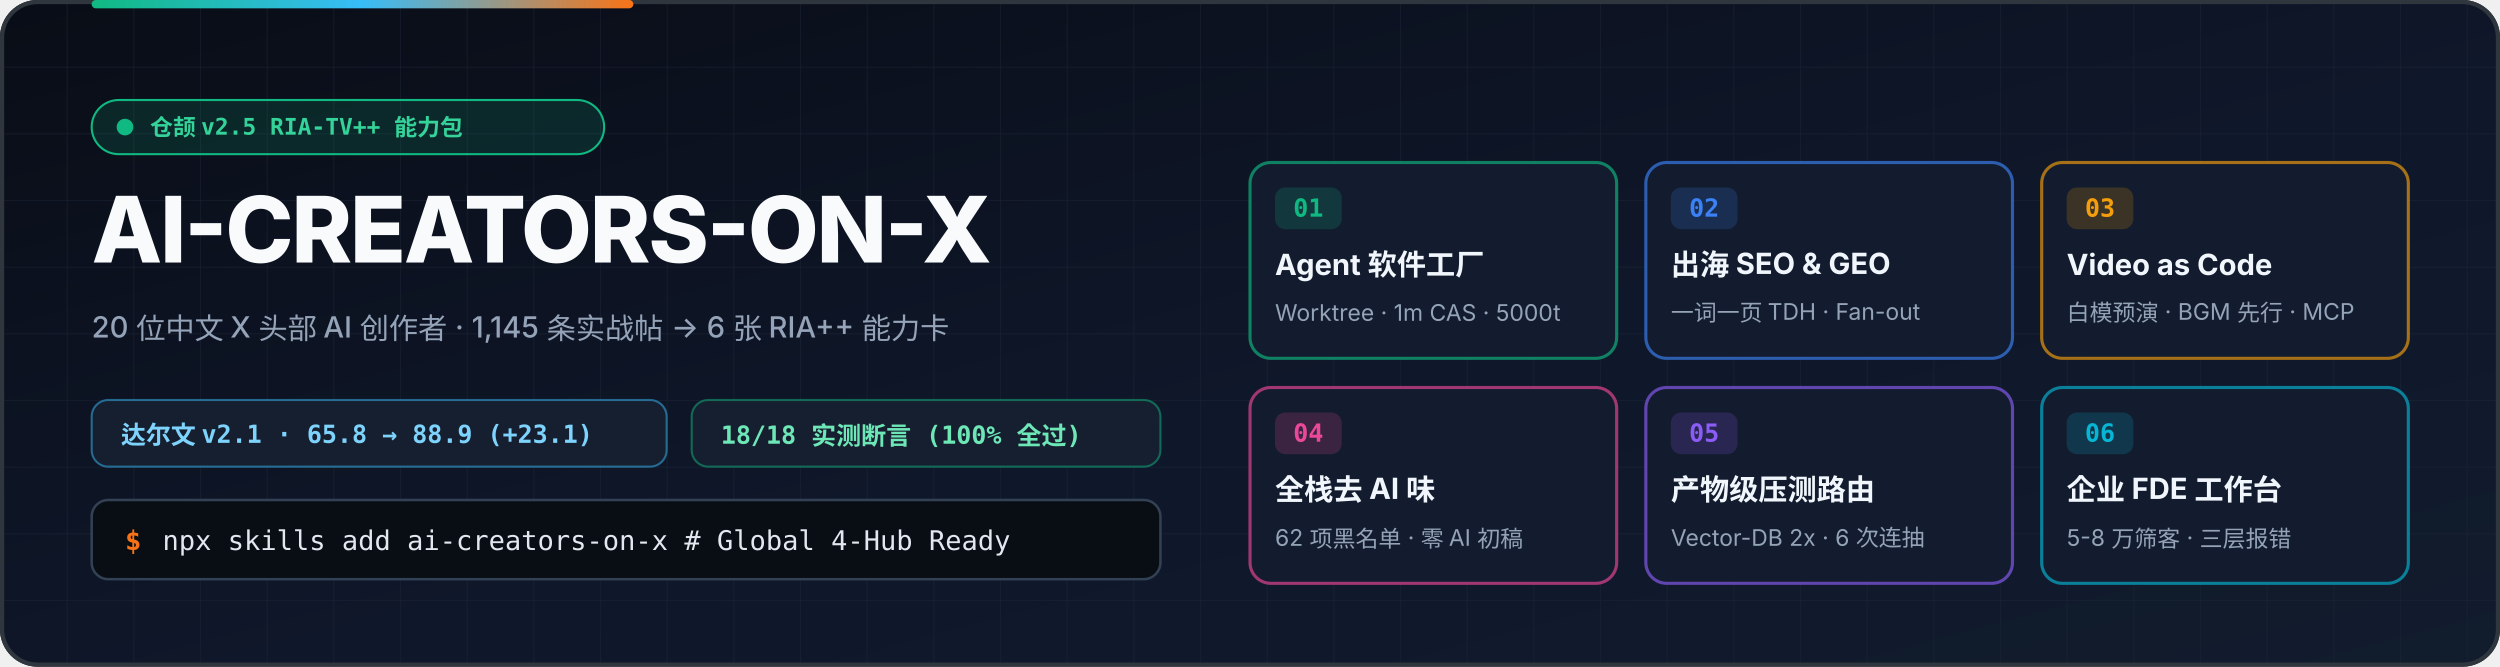
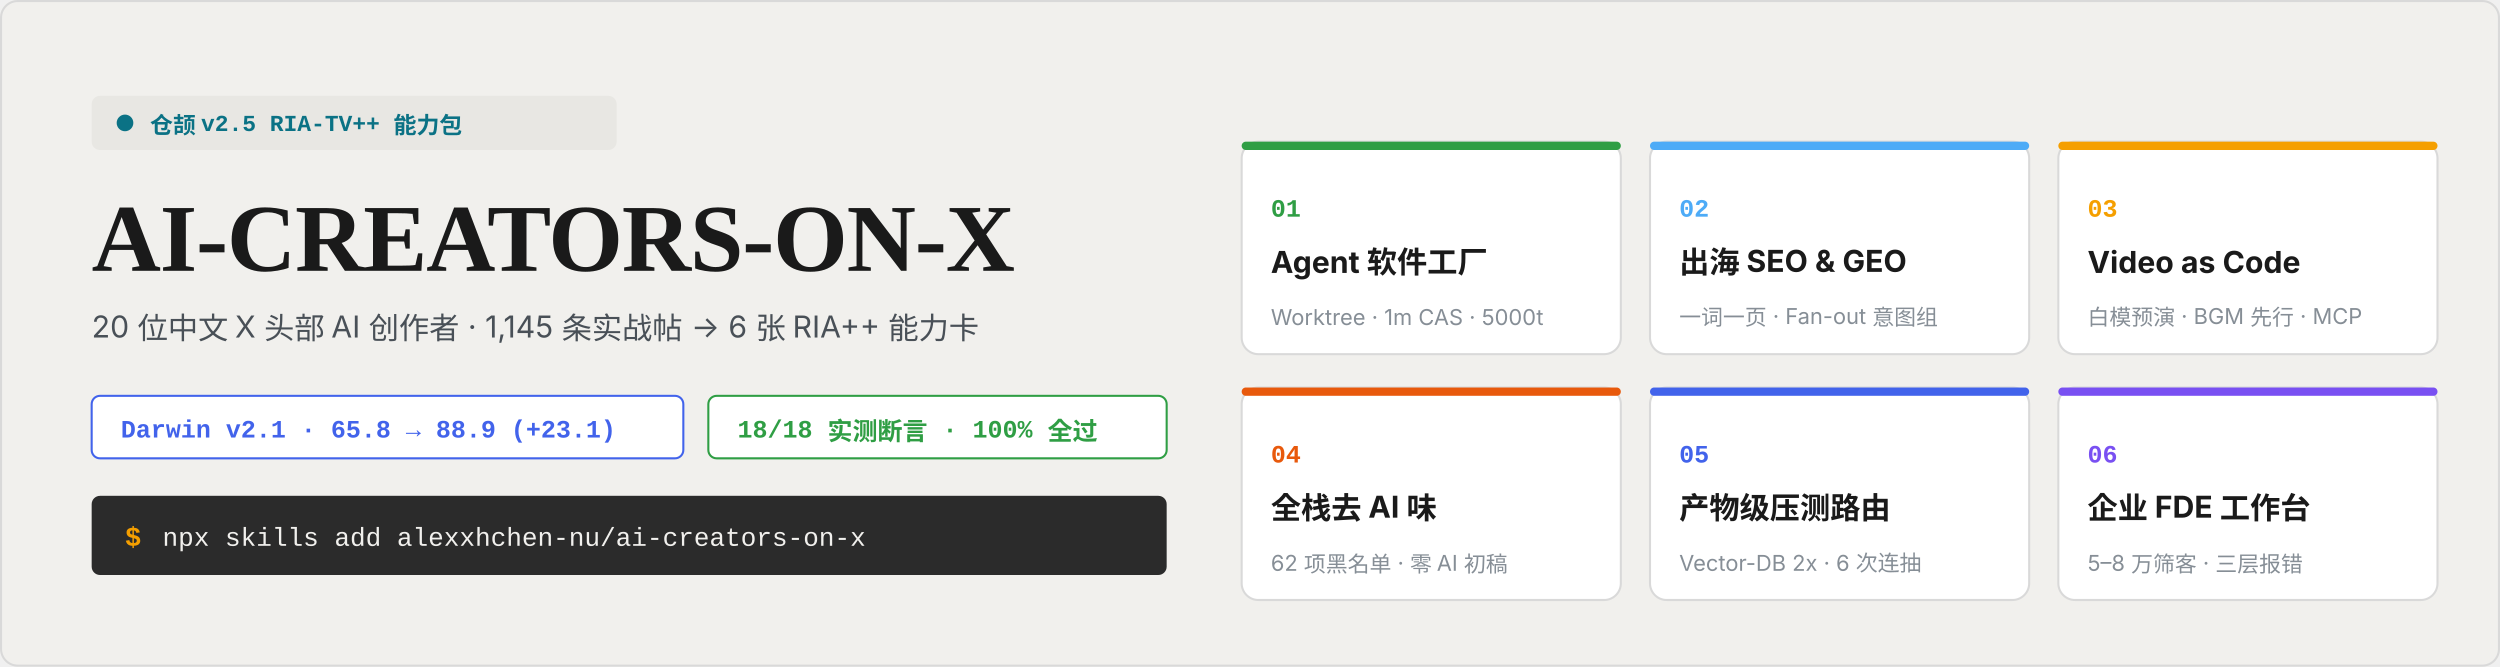
- <svg xmlns="http://www.w3.org/2000/svg" viewBox="0 0 1200 320" width="100%" role="img" aria-label="AI-CREATORS-ON-X Hero Banner">
-   <defs>
-     <linearGradient id="bg" x1="0" y1="0" x2="1" y2="1">
-       <stop offset="0%" stop-color="#090D16" />
-       <stop offset="55%" stop-color="#0F172A" />
-       <stop offset="100%" stop-color="#111C2D" />
-     </linearGradient>
-     <linearGradient id="accentGrad" x1="0" y1="0" x2="1" y2="0">
-       <stop offset="0%" stop-color="#10B981" />
-       <stop offset="50%" stop-color="#38BDF8" />
-       <stop offset="100%" stop-color="#F97316" />
-     </linearGradient>
-     <pattern id="grid" width="32" height="32" patternUnits="userSpaceOnUse">
-       <path d="M 32 0 L 0 0 0 32" fill="none" stroke="#1E293B" stroke-width="0.7" stroke-opacity="0.6" />
-     </pattern>
-   </defs>
-   <rect width="1200" height="320" rx="18" fill="url(#bg)" />
-   <rect width="1200" height="320" rx="18" fill="url(#grid)" />
-   <rect x="1" y="1" width="1198" height="318" rx="17" fill="none" stroke="#30363D" stroke-width="2" />
-   <rect x="44" y="0" width="260" height="4" rx="2" fill="url(#accentGrad)" />
-   <g transform="translate(44, 48)">
-     <rect x="0" y="0" width="246" height="26" rx="13" fill="#10B981" fill-opacity="0.14" stroke="#10B981" stroke-width="1" />
-     <circle cx="16" cy="13" r="4" fill="#10B981" />
-     <text x="28" y="17" fill="#34D399" font-family="ui-monospace, SFMono-Regular, Menlo, Consolas, monospace" font-size="11" font-weight="700">仓颉 v2.5 RIA-TV++ 能力包</text>
-     <text x="0" y="78" fill="#F8FAFC" font-family="system-ui, -apple-system, 'Segoe UI', sans-serif" font-size="44" font-weight="800" letter-spacing="-1">AI-CREATORS-ON-X</text>
-     <text x="0" y="114" fill="#94A3B8" font-family="system-ui, -apple-system, 'Segoe UI', 'Microsoft YaHei', sans-serif" font-size="14" font-weight="500">20 位中文 X 头部 AI 创作者 · 1,145 条实战帖 → 6 张 RIA++ 能力卡</text>
+ <svg xmlns="http://www.w3.org/2000/svg" viewBox="0 0 1200 320" width="100%" role="img" aria-labelledby="ttl">
+   <rect width="1200" height="320" rx="8" fill="#f1f0ed" />
+   <rect x="0.5" y="0.5" width="1199" height="319" rx="8" fill="none" stroke="#d9d9d9" stroke-width="1" />
+   <g transform="translate(44, 46)">
+     <rect x="0" y="0" width="252" height="26" rx="4" fill="#e8e7e3" />
+     <circle cx="16" cy="13" r="4" fill="#0b7285" />
+     <text x="28" y="18" fill="#0b7285" font-family="ui-monospace, SFMono-Regular, Menlo, Consolas, 'Liberation Mono', monospace" font-size="11" font-weight="700">仓颉 v2.5 RIA-TV++ 能力包</text>
+     <text x="0" y="84" fill="#1a1a1a" font-family="Georgia, 'Times New Roman', 'Songti SC', 'SimSun', serif" font-size="46" font-weight="700" letter-spacing="-0.5">AI-CREATORS-ON-X</text>
+     <text x="0" y="116" fill="#495057" font-family="system-ui, -apple-system, 'Segoe UI', 'Helvetica Neue', 'Microsoft YaHei', sans-serif" font-size="14.5">20 位中文 X 头部 AI 创作者 · 1,145 条实战帖 → 6 张 RIA++ 能力卡</text>
    <g transform="translate(0, 144)">
-       <rect x="0" y="0" width="276" height="32" rx="8" fill="#161F30" stroke="#38BDF8" stroke-width="1" stroke-opacity="0.5" />
-       <text x="14" y="21" fill="#7DD3FC" font-family="ui-monospace, SFMono-Regular, Menlo, Consolas, monospace" font-size="12" font-weight="600">达尔文 v2.1 · 65.8 → 88.9 (+23.1)</text>
-       <rect x="288" y="0" width="225" height="32" rx="8" fill="#161F30" stroke="#10B981" stroke-width="1" stroke-opacity="0.5" />
-       <text x="302" y="21" fill="#6EE7B7" font-family="ui-monospace, SFMono-Regular, Menlo, Consolas, monospace" font-size="12" font-weight="600">18/18 实测断言 (100% 全过)</text>
+       <rect x="0" y="0" width="284" height="30" rx="4" fill="#ffffff" stroke="#4263eb" stroke-width="1" />
+       <text x="14" y="20" fill="#4263eb" font-family="ui-monospace, SFMono-Regular, Menlo, Consolas, 'Liberation Mono', monospace" font-size="12" font-weight="700">Darwin v2.1 · 65.8 → 88.9 (+23.1)</text>
+       <rect x="296" y="0" width="220" height="30" rx="4" fill="#ffffff" stroke="#2f9e44" stroke-width="1" />
+       <text x="310" y="20" fill="#2f9e44" font-family="ui-monospace, SFMono-Regular, Menlo, Consolas, 'Liberation Mono', monospace" font-size="12" font-weight="700">18/18 实测断言 · 100% 全过</text>
    </g>
    <g transform="translate(0, 192)">
-       <rect x="0" y="0" width="513" height="38" rx="8" fill="#090D14" stroke="#334155" stroke-width="1.2" />
-       <text x="16" y="24" fill="#F97316" font-family="ui-monospace, SFMono-Regular, Menlo, Consolas, monospace" font-size="13" font-weight="700">$</text>
-       <text x="34" y="24" fill="#E2E8F0" font-family="ui-monospace, SFMono-Regular, Menlo, Consolas, monospace" font-size="13">npx skills add ai-creators-on-x   # Global 4-Hub Ready</text>
+       <rect x="0" y="0" width="516" height="38" rx="4" fill="#2b2b2b" />
+       <text x="16" y="24" fill="#f59f00" font-family="ui-monospace, SFMono-Regular, Menlo, Consolas, 'Liberation Mono', monospace" font-size="13" font-weight="700">$</text>
+       <text x="34" y="24" fill="#f1f0ed" font-family="ui-monospace, SFMono-Regular, Menlo, Consolas, 'Liberation Mono', monospace" font-size="12.5">npx skills add alexxhchen-nu/ai-creators-on-x</text>
    </g>
  </g>
-   <g transform="translate(600, 78)">
-     <rect width="176" height="94" rx="10" fill="#131C2E" stroke="#10B981" stroke-width="1.5" stroke-opacity="0.65" />
-     <rect x="12" y="12" width="32" height="20" rx="5" fill="#10B981" fill-opacity="0.18" />
-     <text x="28" y="26" fill="#10B981" font-family="ui-monospace, SFMono-Regular, Menlo, Consolas, monospace" font-size="12" font-weight="700" text-anchor="middle">01</text>
-     <text x="12" y="54" fill="#F0F6FC" font-family="system-ui, -apple-system, 'Segoe UI', 'Microsoft YaHei', sans-serif" font-size="14" font-weight="700">Agent 软件工厂</text>
-     <text x="12" y="76" fill="#94A3B8" font-family="system-ui, -apple-system, 'Segoe UI', 'Microsoft YaHei', sans-serif" font-size="11">Worktree · 1m CAS · 5000t</text>
+   <g transform="translate(596, 68)">
+     <rect width="182" height="102" rx="8" fill="#ffffff" stroke="#d9d9d9" stroke-width="1" />
+     <rect x="0" y="0" width="182" height="4" rx="2" fill="#2f9e44" />
+     <text x="14" y="36" fill="#2f9e44" font-family="ui-monospace, SFMono-Regular, Menlo, Consolas, 'Liberation Mono', monospace" font-size="12" font-weight="700">01</text>
+     <text x="14" y="63" fill="#1a1a1a" font-family="system-ui, -apple-system, 'Segoe UI', 'Helvetica Neue', 'Microsoft YaHei', sans-serif" font-size="14.5" font-weight="700">Agent 软件工厂</text>
+     <text x="14" y="88" fill="#868e96" font-family="system-ui, -apple-system, 'Segoe UI', 'Helvetica Neue', 'Microsoft YaHei', sans-serif" font-size="10.5">Worktree · 1m CAS · 5000t</text>
  </g>
-   <g transform="translate(790, 78)">
-     <rect width="176" height="94" rx="10" fill="#131C2E" stroke="#3B82F6" stroke-width="1.5" stroke-opacity="0.65" />
-     <rect x="12" y="12" width="32" height="20" rx="5" fill="#3B82F6" fill-opacity="0.18" />
-     <text x="28" y="26" fill="#3B82F6" font-family="ui-monospace, SFMono-Regular, Menlo, Consolas, monospace" font-size="12" font-weight="700" text-anchor="middle">02</text>
-     <text x="12" y="54" fill="#F0F6FC" font-family="system-ui, -apple-system, 'Segoe UI', 'Microsoft YaHei', sans-serif" font-size="14" font-weight="700">出海 SEO &amp; GEO</text>
-     <text x="12" y="76" fill="#94A3B8" font-family="system-ui, -apple-system, 'Segoe UI', 'Microsoft YaHei', sans-serif" font-size="11">一词一页 TDH · Fan-out</text>
+   <g transform="translate(792, 68)">
+     <rect width="182" height="102" rx="8" fill="#ffffff" stroke="#d9d9d9" stroke-width="1" />
+     <rect x="0" y="0" width="182" height="4" rx="2" fill="#4dabf7" />
+     <text x="14" y="36" fill="#4dabf7" font-family="ui-monospace, SFMono-Regular, Menlo, Consolas, 'Liberation Mono', monospace" font-size="12" font-weight="700">02</text>
+     <text x="14" y="63" fill="#1a1a1a" font-family="system-ui, -apple-system, 'Segoe UI', 'Helvetica Neue', 'Microsoft YaHei', sans-serif" font-size="14.5" font-weight="700">出海 SEO &amp; GEO</text>
+     <text x="14" y="88" fill="#868e96" font-family="system-ui, -apple-system, 'Segoe UI', 'Helvetica Neue', 'Microsoft YaHei', sans-serif" font-size="10.5">一词一页 · Fan-out 意图组</text>
  </g>
-   <g transform="translate(980, 78)">
-     <rect width="176" height="94" rx="10" fill="#131C2E" stroke="#F59E0B" stroke-width="1.5" stroke-opacity="0.65" />
-     <rect x="12" y="12" width="32" height="20" rx="5" fill="#F59E0B" fill-opacity="0.18" />
-     <text x="28" y="26" fill="#F59E0B" font-family="ui-monospace, SFMono-Regular, Menlo, Consolas, monospace" font-size="12" font-weight="700" text-anchor="middle">03</text>
-     <text x="12" y="54" fill="#F0F6FC" font-family="system-ui, -apple-system, 'Segoe UI', 'Microsoft YaHei', sans-serif" font-size="14" font-weight="700">Video as Code</text>
-     <text x="12" y="76" fill="#94A3B8" font-family="system-ui, -apple-system, 'Segoe UI', 'Microsoft YaHei', sans-serif" font-size="11">白模预演 · BGM 先行 · MCP</text>
+   <g transform="translate(988, 68)">
+     <rect width="182" height="102" rx="8" fill="#ffffff" stroke="#d9d9d9" stroke-width="1" />
+     <rect x="0" y="0" width="182" height="4" rx="2" fill="#f59f00" />
+     <text x="14" y="36" fill="#f59f00" font-family="ui-monospace, SFMono-Regular, Menlo, Consolas, 'Liberation Mono', monospace" font-size="12" font-weight="700">03</text>
+     <text x="14" y="63" fill="#1a1a1a" font-family="system-ui, -apple-system, 'Segoe UI', 'Helvetica Neue', 'Microsoft YaHei', sans-serif" font-size="14.5" font-weight="700">Video as Code</text>
+     <text x="14" y="88" fill="#868e96" font-family="system-ui, -apple-system, 'Segoe UI', 'Helvetica Neue', 'Microsoft YaHei', sans-serif" font-size="10.5">白模预演 · BGM 先行 · MCP</text>
  </g>
-   <g transform="translate(600, 186)">
-     <rect width="176" height="94" rx="10" fill="#131C2E" stroke="#EC4899" stroke-width="1.5" stroke-opacity="0.65" />
-     <rect x="12" y="12" width="32" height="20" rx="5" fill="#EC4899" fill-opacity="0.18" />
-     <text x="28" y="26" fill="#EC4899" font-family="ui-monospace, SFMono-Regular, Menlo, Consolas, monospace" font-size="12" font-weight="700" text-anchor="middle">04</text>
-     <text x="12" y="54" fill="#F0F6FC" font-family="system-ui, -apple-system, 'Segoe UI', 'Microsoft YaHei', sans-serif" font-size="14" font-weight="700">全栈去 AI 味</text>
-     <text x="12" y="76" fill="#94A3B8" font-family="system-ui, -apple-system, 'Segoe UI', 'Microsoft YaHei', sans-serif" font-size="11">62 项黑名单 · 零 AI 初稿</text>
+   <g transform="translate(596, 186)">
+     <rect width="182" height="102" rx="8" fill="#ffffff" stroke="#d9d9d9" stroke-width="1" />
+     <rect x="0" y="0" width="182" height="4" rx="2" fill="#e8590c" />
+     <text x="14" y="36" fill="#e8590c" font-family="ui-monospace, SFMono-Regular, Menlo, Consolas, 'Liberation Mono', monospace" font-size="12" font-weight="700">04</text>
+     <text x="14" y="63" fill="#1a1a1a" font-family="system-ui, -apple-system, 'Segoe UI', 'Helvetica Neue', 'Microsoft YaHei', sans-serif" font-size="14.5" font-weight="700">全栈去 AI 味</text>
+     <text x="14" y="88" fill="#868e96" font-family="system-ui, -apple-system, 'Segoe UI', 'Helvetica Neue', 'Microsoft YaHei', sans-serif" font-size="10.5">62 项黑名单 · 零 AI 初稿</text>
  </g>
-   <g transform="translate(790, 186)">
-     <rect width="176" height="94" rx="10" fill="#131C2E" stroke="#8B5CF6" stroke-width="1.5" stroke-opacity="0.65" />
-     <rect x="12" y="12" width="32" height="20" rx="5" fill="#8B5CF6" fill-opacity="0.18" />
-     <text x="28" y="26" fill="#8B5CF6" font-family="ui-monospace, SFMono-Regular, Menlo, Consolas, monospace" font-size="12" font-weight="700" text-anchor="middle">05</text>
-     <text x="12" y="54" fill="#F0F6FC" font-family="system-ui, -apple-system, 'Segoe UI', 'Microsoft YaHei', sans-serif" font-size="14" font-weight="700">产物级压测路由</text>
-     <text x="12" y="76" fill="#94A3B8" font-family="system-ui, -apple-system, 'Segoe UI', 'Microsoft YaHei', sans-serif" font-size="11">Vector-DB 2x · 6 次连抽</text>
+   <g transform="translate(792, 186)">
+     <rect width="182" height="102" rx="8" fill="#ffffff" stroke="#d9d9d9" stroke-width="1" />
+     <rect x="0" y="0" width="182" height="4" rx="2" fill="#4263eb" />
+     <text x="14" y="36" fill="#4263eb" font-family="ui-monospace, SFMono-Regular, Menlo, Consolas, 'Liberation Mono', monospace" font-size="12" font-weight="700">05</text>
+     <text x="14" y="63" fill="#1a1a1a" font-family="system-ui, -apple-system, 'Segoe UI', 'Helvetica Neue', 'Microsoft YaHei', sans-serif" font-size="14.5" font-weight="700">产物级压测路由</text>
+     <text x="14" y="88" fill="#868e96" font-family="system-ui, -apple-system, 'Segoe UI', 'Helvetica Neue', 'Microsoft YaHei', sans-serif" font-size="10.5">Vector-DB 2x · 6 次连抽</text>
  </g>
-   <g transform="translate(980, 186)">
-     <rect width="176" height="94" rx="10" fill="#131C2E" stroke="#06B6D4" stroke-width="1.5" stroke-opacity="0.65" />
-     <rect x="12" y="12" width="32" height="20" rx="5" fill="#06B6D4" fill-opacity="0.18" />
-     <text x="28" y="26" fill="#06B6D4" font-family="ui-monospace, SFMono-Regular, Menlo, Consolas, monospace" font-size="12" font-weight="700" text-anchor="middle">06</text>
-     <text x="12" y="54" fill="#F0F6FC" font-family="system-ui, -apple-system, 'Segoe UI', 'Microsoft YaHei', sans-serif" font-size="14" font-weight="700">企业 FDE 工作台</text>
-     <text x="12" y="76" fill="#94A3B8" font-family="system-ui, -apple-system, 'Segoe UI', 'Microsoft YaHei', sans-serif" font-size="11">5-8 万筛客 · 三层报错</text>
+   <g transform="translate(988, 186)">
+     <rect width="182" height="102" rx="8" fill="#ffffff" stroke="#d9d9d9" stroke-width="1" />
+     <rect x="0" y="0" width="182" height="4" rx="2" fill="#7950f2" />
+     <text x="14" y="36" fill="#7950f2" font-family="ui-monospace, SFMono-Regular, Menlo, Consolas, 'Liberation Mono', monospace" font-size="12" font-weight="700">06</text>
+     <text x="14" y="63" fill="#1a1a1a" font-family="system-ui, -apple-system, 'Segoe UI', 'Helvetica Neue', 'Microsoft YaHei', sans-serif" font-size="14.5" font-weight="700">企业 FDE 工作台</text>
+     <text x="14" y="88" fill="#868e96" font-family="system-ui, -apple-system, 'Segoe UI', 'Helvetica Neue', 'Microsoft YaHei', sans-serif" font-size="10.5">5–8 万筛客 · 三层报错</text>
  </g>
</svg>
